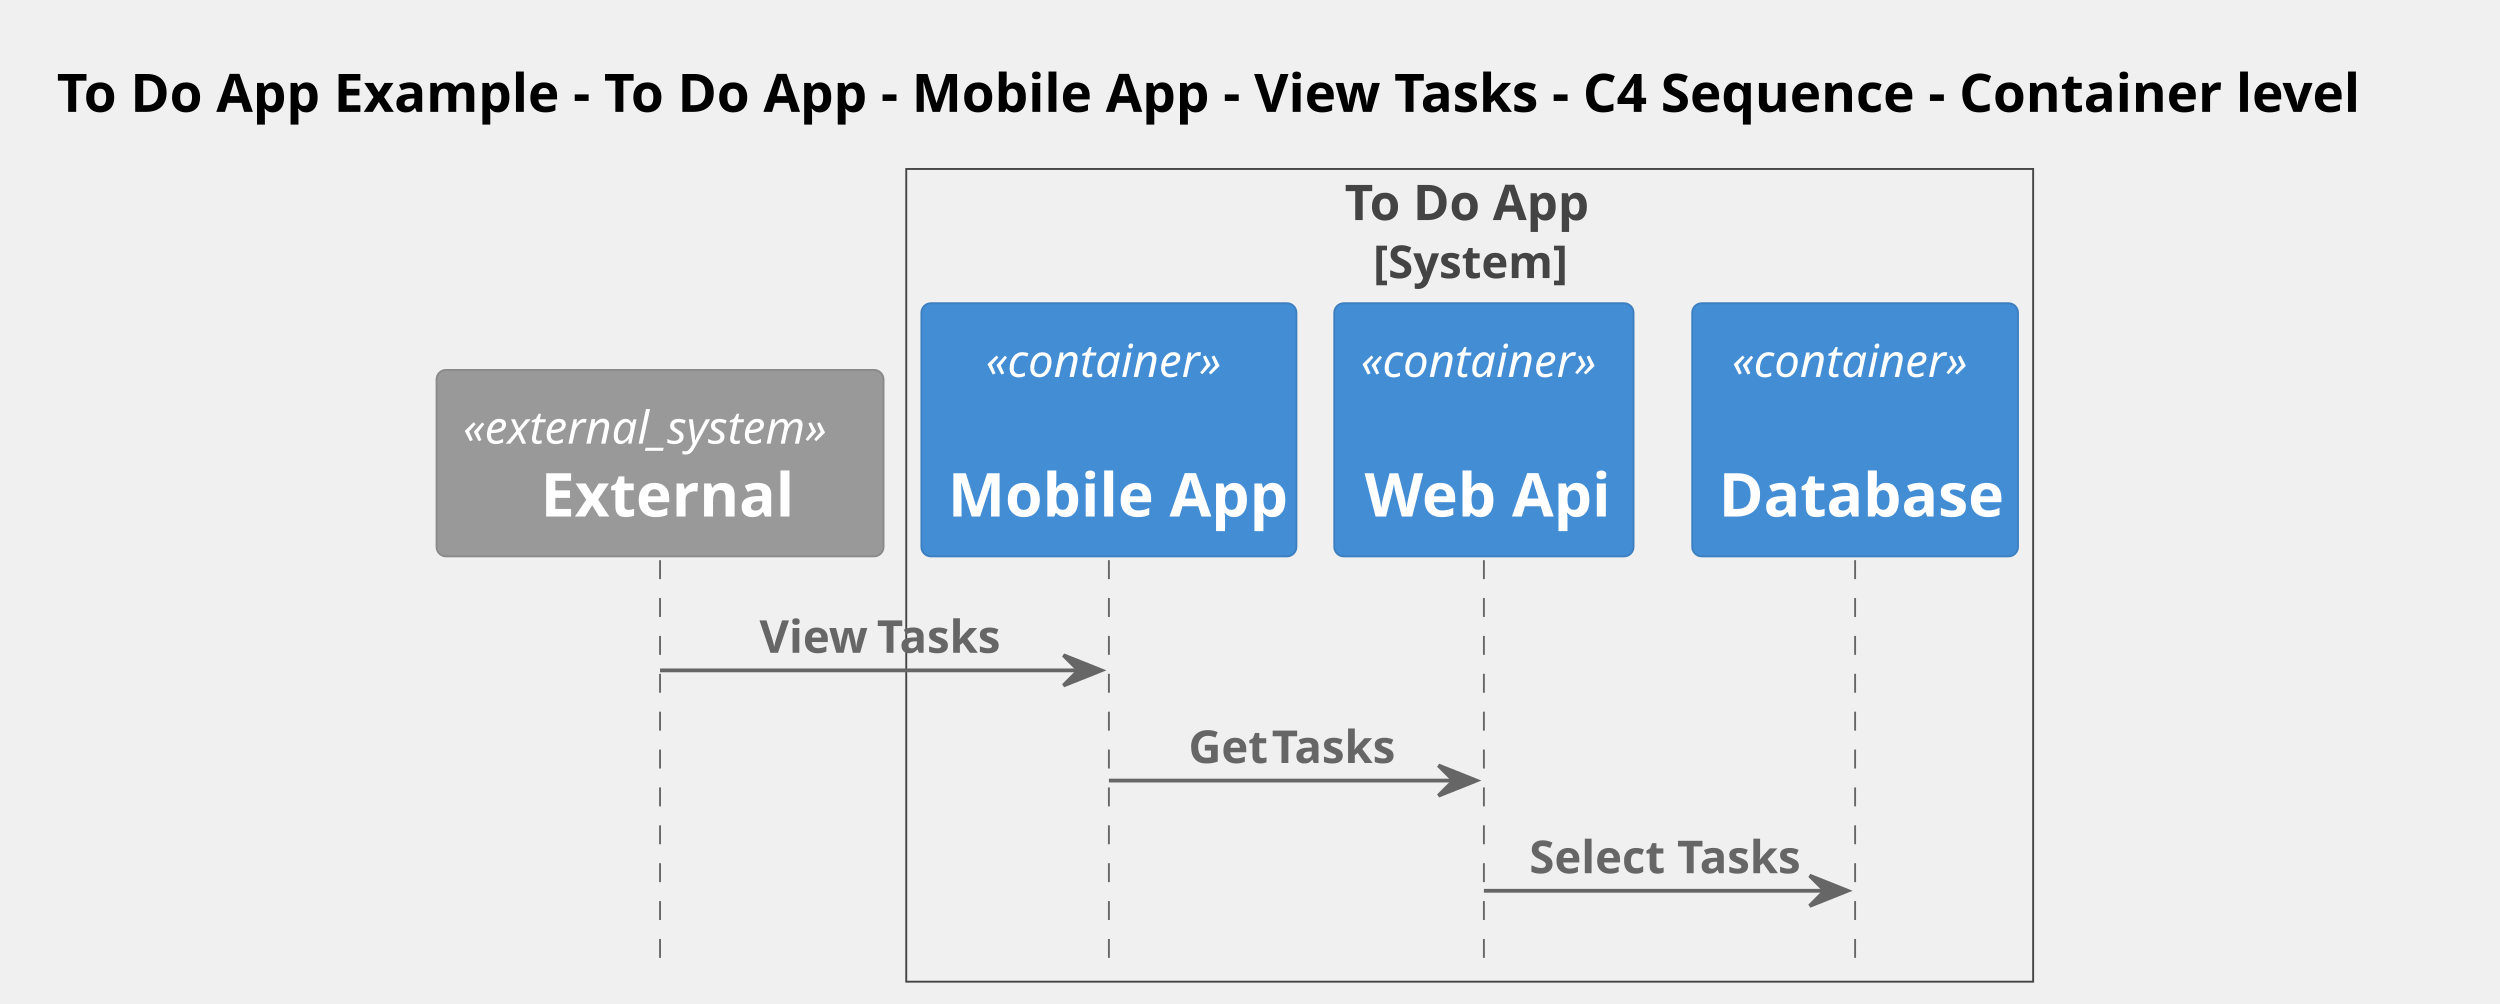
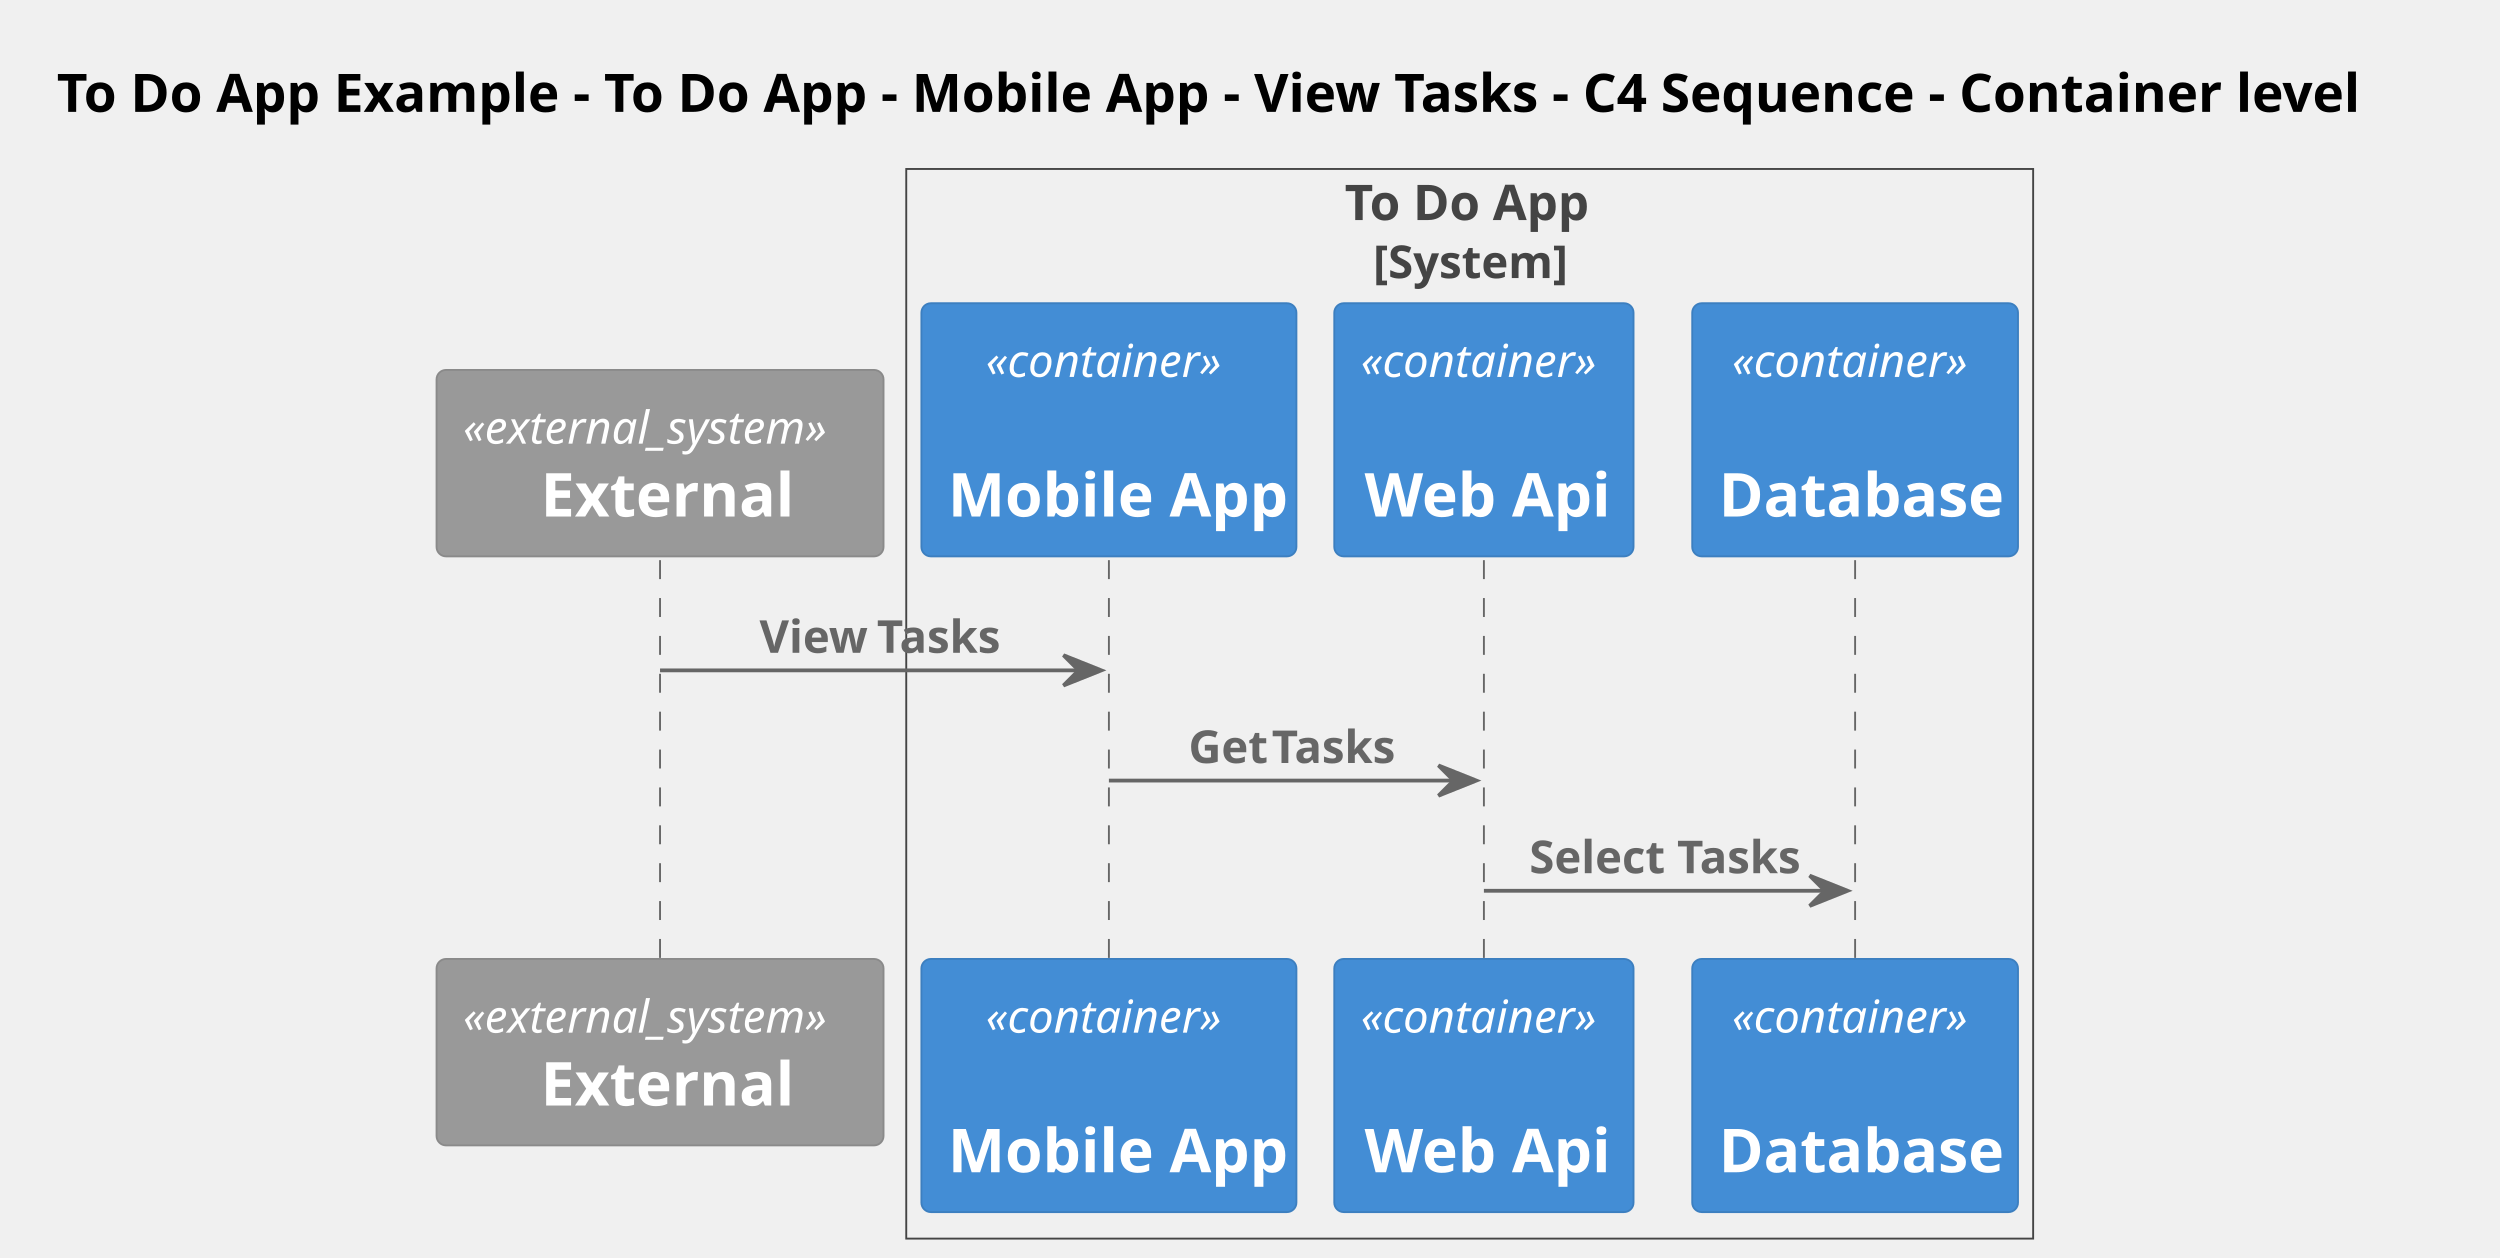
- <svg xmlns="http://www.w3.org/2000/svg" contentStyleType="text/css" height="265px" preserveAspectRatio="none" style="width:660px;height:265px;background:#FFFFFF;" version="1.1" viewBox="0 0 660 265" width="660px" zoomAndPan="magnify">
+ <svg xmlns="http://www.w3.org/2000/svg" contentStyleType="text/css" height="332px" preserveAspectRatio="none" style="width:660px;height:332px;background:#FFFFFF;" version="1.1" viewBox="0 0 660 332" width="660px" zoomAndPan="magnify">
  <defs />
  <g>
-     <rect fill="none" height="214.555" style="stroke:#444444;stroke-width:0.5;" width="297.5" x="239.25" y="44.609" />
+     <rect fill="none" height="282.383" style="stroke:#444444;stroke-width:0.5;" width="297.5" x="239.25" y="44.609" />
    <text fill="#444444" font-family="sans-serif" font-size="13" font-weight="bold" lengthAdjust="spacing" textLength="66" x="355" y="58.105">To Do App</text>
    <text fill="#444444" font-family="sans-serif" font-size="12" font-weight="bold" lengthAdjust="spacing" textLength="51" x="362.5" y="73.418">[System]</text>
    <text fill="#000000" font-family="sans-serif" font-size="14" font-weight="bold" lengthAdjust="spacing" textLength="627" x="15" y="29.533">To Do App Example - To Do App - Mobile App - View Tasks - C4 Sequence - Container level</text>
    <line style="stroke:#666666;stroke-width:0.5;stroke-dasharray:5.0,5.0;" x1="174.25" x2="174.25" y1="147.883" y2="253.164" />
    <line style="stroke:#666666;stroke-width:0.5;stroke-dasharray:5.0,5.0;" x1="292.75" x2="292.75" y1="147.883" y2="253.164" />
    <line style="stroke:#666666;stroke-width:0.5;stroke-dasharray:5.0,5.0;" x1="391.75" x2="391.75" y1="147.883" y2="253.164" />
    <line style="stroke:#666666;stroke-width:0.5;stroke-dasharray:5.0,5.0;" x1="489.75" x2="489.75" y1="147.883" y2="253.164" />
    <rect fill="#999999" height="49.219" rx="2.5" ry="2.5" style="stroke:#8A8A8A;stroke-width:0.5;" width="118" x="115.25" y="97.664" />
    <text fill="#FFFFFF" font-family="sans-serif" font-size="12" font-style="italic" lengthAdjust="spacing" textLength="104" x="122.25" y="117.121">«external_system»</text>
    <text fill="#FFFFFF" font-family="sans-serif" font-size="16" font-weight="bold" lengthAdjust="spacing" textLength="63" x="142.75" y="136.367">External</text>
    <rect fill="#438DD5" height="66.828" rx="2.5" ry="2.5" style="stroke:#3C7FC0;stroke-width:0.5;" width="99" x="243.25" y="80.055" />
    <text fill="#FFFFFF" font-family="sans-serif" font-size="12" font-style="italic" lengthAdjust="spacing" textLength="65" x="260.25" y="99.512">«container»</text>
    <text fill="#FFFFFF" font-family="sans-serif" font-size="14" lengthAdjust="spacing" textLength="4" x="290.75" y="116.682"> </text>
    <text fill="#FFFFFF" font-family="sans-serif" font-size="16" font-weight="bold" lengthAdjust="spacing" textLength="85" x="250.25" y="136.367">Mobile App</text>
    <rect fill="#438DD5" height="66.828" rx="2.5" ry="2.5" style="stroke:#3C7FC0;stroke-width:0.5;" width="79" x="352.25" y="80.055" />
    <text fill="#FFFFFF" font-family="sans-serif" font-size="12" font-style="italic" lengthAdjust="spacing" textLength="65" x="359.25" y="99.512">«container»</text>
    <text fill="#FFFFFF" font-family="sans-serif" font-size="14" lengthAdjust="spacing" textLength="4" x="389.75" y="116.682"> </text>
    <text fill="#FFFFFF" font-family="sans-serif" font-size="16" font-weight="bold" lengthAdjust="spacing" textLength="63" x="360.25" y="136.367">Web Api</text>
    <rect fill="#438DD5" height="66.828" rx="2.5" ry="2.5" style="stroke:#3C7FC0;stroke-width:0.5;" width="86" x="446.75" y="80.055" />
    <text fill="#FFFFFF" font-family="sans-serif" font-size="12" font-style="italic" lengthAdjust="spacing" textLength="65" x="457.25" y="99.512">«container»</text>
    <text fill="#FFFFFF" font-family="sans-serif" font-size="14" lengthAdjust="spacing" textLength="4" x="487.75" y="116.682"> </text>
    <text fill="#FFFFFF" font-family="sans-serif" font-size="16" font-weight="bold" lengthAdjust="spacing" textLength="72" x="453.75" y="136.367">Database</text>
+     <rect fill="#999999" height="49.219" rx="2.5" ry="2.5" style="stroke:#8A8A8A;stroke-width:0.5;" width="118" x="115.25" y="253.164" />
+     <text fill="#FFFFFF" font-family="sans-serif" font-size="12" font-style="italic" lengthAdjust="spacing" textLength="104" x="122.25" y="272.621">«external_system»</text>
+     <text fill="#FFFFFF" font-family="sans-serif" font-size="16" font-weight="bold" lengthAdjust="spacing" textLength="63" x="142.75" y="291.867">External</text>
+     <rect fill="#438DD5" height="66.828" rx="2.5" ry="2.5" style="stroke:#3C7FC0;stroke-width:0.5;" width="99" x="243.25" y="253.164" />
+     <text fill="#FFFFFF" font-family="sans-serif" font-size="12" font-style="italic" lengthAdjust="spacing" textLength="65" x="260.25" y="272.621">«container»</text>
+     <text fill="#FFFFFF" font-family="sans-serif" font-size="14" lengthAdjust="spacing" textLength="4" x="290.75" y="289.791"> </text>
+     <text fill="#FFFFFF" font-family="sans-serif" font-size="16" font-weight="bold" lengthAdjust="spacing" textLength="85" x="250.25" y="309.477">Mobile App</text>
+     <rect fill="#438DD5" height="66.828" rx="2.5" ry="2.5" style="stroke:#3C7FC0;stroke-width:0.5;" width="79" x="352.25" y="253.164" />
+     <text fill="#FFFFFF" font-family="sans-serif" font-size="12" font-style="italic" lengthAdjust="spacing" textLength="65" x="359.25" y="272.621">«container»</text>
+     <text fill="#FFFFFF" font-family="sans-serif" font-size="14" lengthAdjust="spacing" textLength="4" x="389.75" y="289.791"> </text>
+     <text fill="#FFFFFF" font-family="sans-serif" font-size="16" font-weight="bold" lengthAdjust="spacing" textLength="63" x="360.25" y="309.477">Web Api</text>
+     <rect fill="#438DD5" height="66.828" rx="2.5" ry="2.5" style="stroke:#3C7FC0;stroke-width:0.5;" width="86" x="446.75" y="253.164" />
+     <text fill="#FFFFFF" font-family="sans-serif" font-size="12" font-style="italic" lengthAdjust="spacing" textLength="65" x="457.25" y="272.621">«container»</text>
+     <text fill="#FFFFFF" font-family="sans-serif" font-size="14" lengthAdjust="spacing" textLength="4" x="487.75" y="289.791"> </text>
+     <text fill="#FFFFFF" font-family="sans-serif" font-size="16" font-weight="bold" lengthAdjust="spacing" textLength="72" x="453.75" y="309.477">Database</text>
    <polygon fill="#666666" points="280.75,172.977,290.75,176.977,280.75,180.977,284.75,176.977" style="stroke:#666666;stroke-width:1.0;" />
    <line style="stroke:#666666;stroke-width:1.0;" x1="174.25" x2="286.75" y1="176.977" y2="176.977" />
    <text fill="#666666" font-family="sans-serif" font-size="12" font-weight="bold" lengthAdjust="spacing" textLength="28" x="200.5" y="172.34">View</text>
    <text fill="#666666" font-family="sans-serif" font-size="12" font-weight="bold" lengthAdjust="spacing" textLength="3" x="228.5" y="172.34"> </text>
    <text fill="#666666" font-family="sans-serif" font-size="12" font-weight="bold" lengthAdjust="spacing" textLength="35" x="231.5" y="172.34">Tasks</text>
    <polygon fill="#666666" points="379.75,202.07,389.75,206.07,379.75,210.07,383.75,206.07" style="stroke:#666666;stroke-width:1.0;" />
    <line style="stroke:#666666;stroke-width:1.0;" x1="292.75" x2="385.75" y1="206.07" y2="206.07" />
    <text fill="#666666" font-family="sans-serif" font-size="12" font-weight="bold" lengthAdjust="spacing" textLength="19" x="313.75" y="201.434">Get</text>
    <text fill="#666666" font-family="sans-serif" font-size="12" font-weight="bold" lengthAdjust="spacing" textLength="3" x="332.75" y="201.434"> </text>
    <text fill="#666666" font-family="sans-serif" font-size="12" font-weight="bold" lengthAdjust="spacing" textLength="35" x="335.75" y="201.434">Tasks</text>
    <polygon fill="#666666" points="477.75,231.164,487.75,235.164,477.75,239.164,481.75,235.164" style="stroke:#666666;stroke-width:1.0;" />
    <line style="stroke:#666666;stroke-width:1.0;" x1="391.75" x2="483.75" y1="235.164" y2="235.164" />
    <text fill="#666666" font-family="sans-serif" font-size="12" font-weight="bold" lengthAdjust="spacing" textLength="36" x="403.75" y="230.527">Select</text>
    <text fill="#666666" font-family="sans-serif" font-size="12" font-weight="bold" lengthAdjust="spacing" textLength="3" x="439.75" y="230.527"> </text>
    <text fill="#666666" font-family="sans-serif" font-size="12" font-weight="bold" lengthAdjust="spacing" textLength="35" x="442.75" y="230.527">Tasks</text>
  </g>
</svg>
